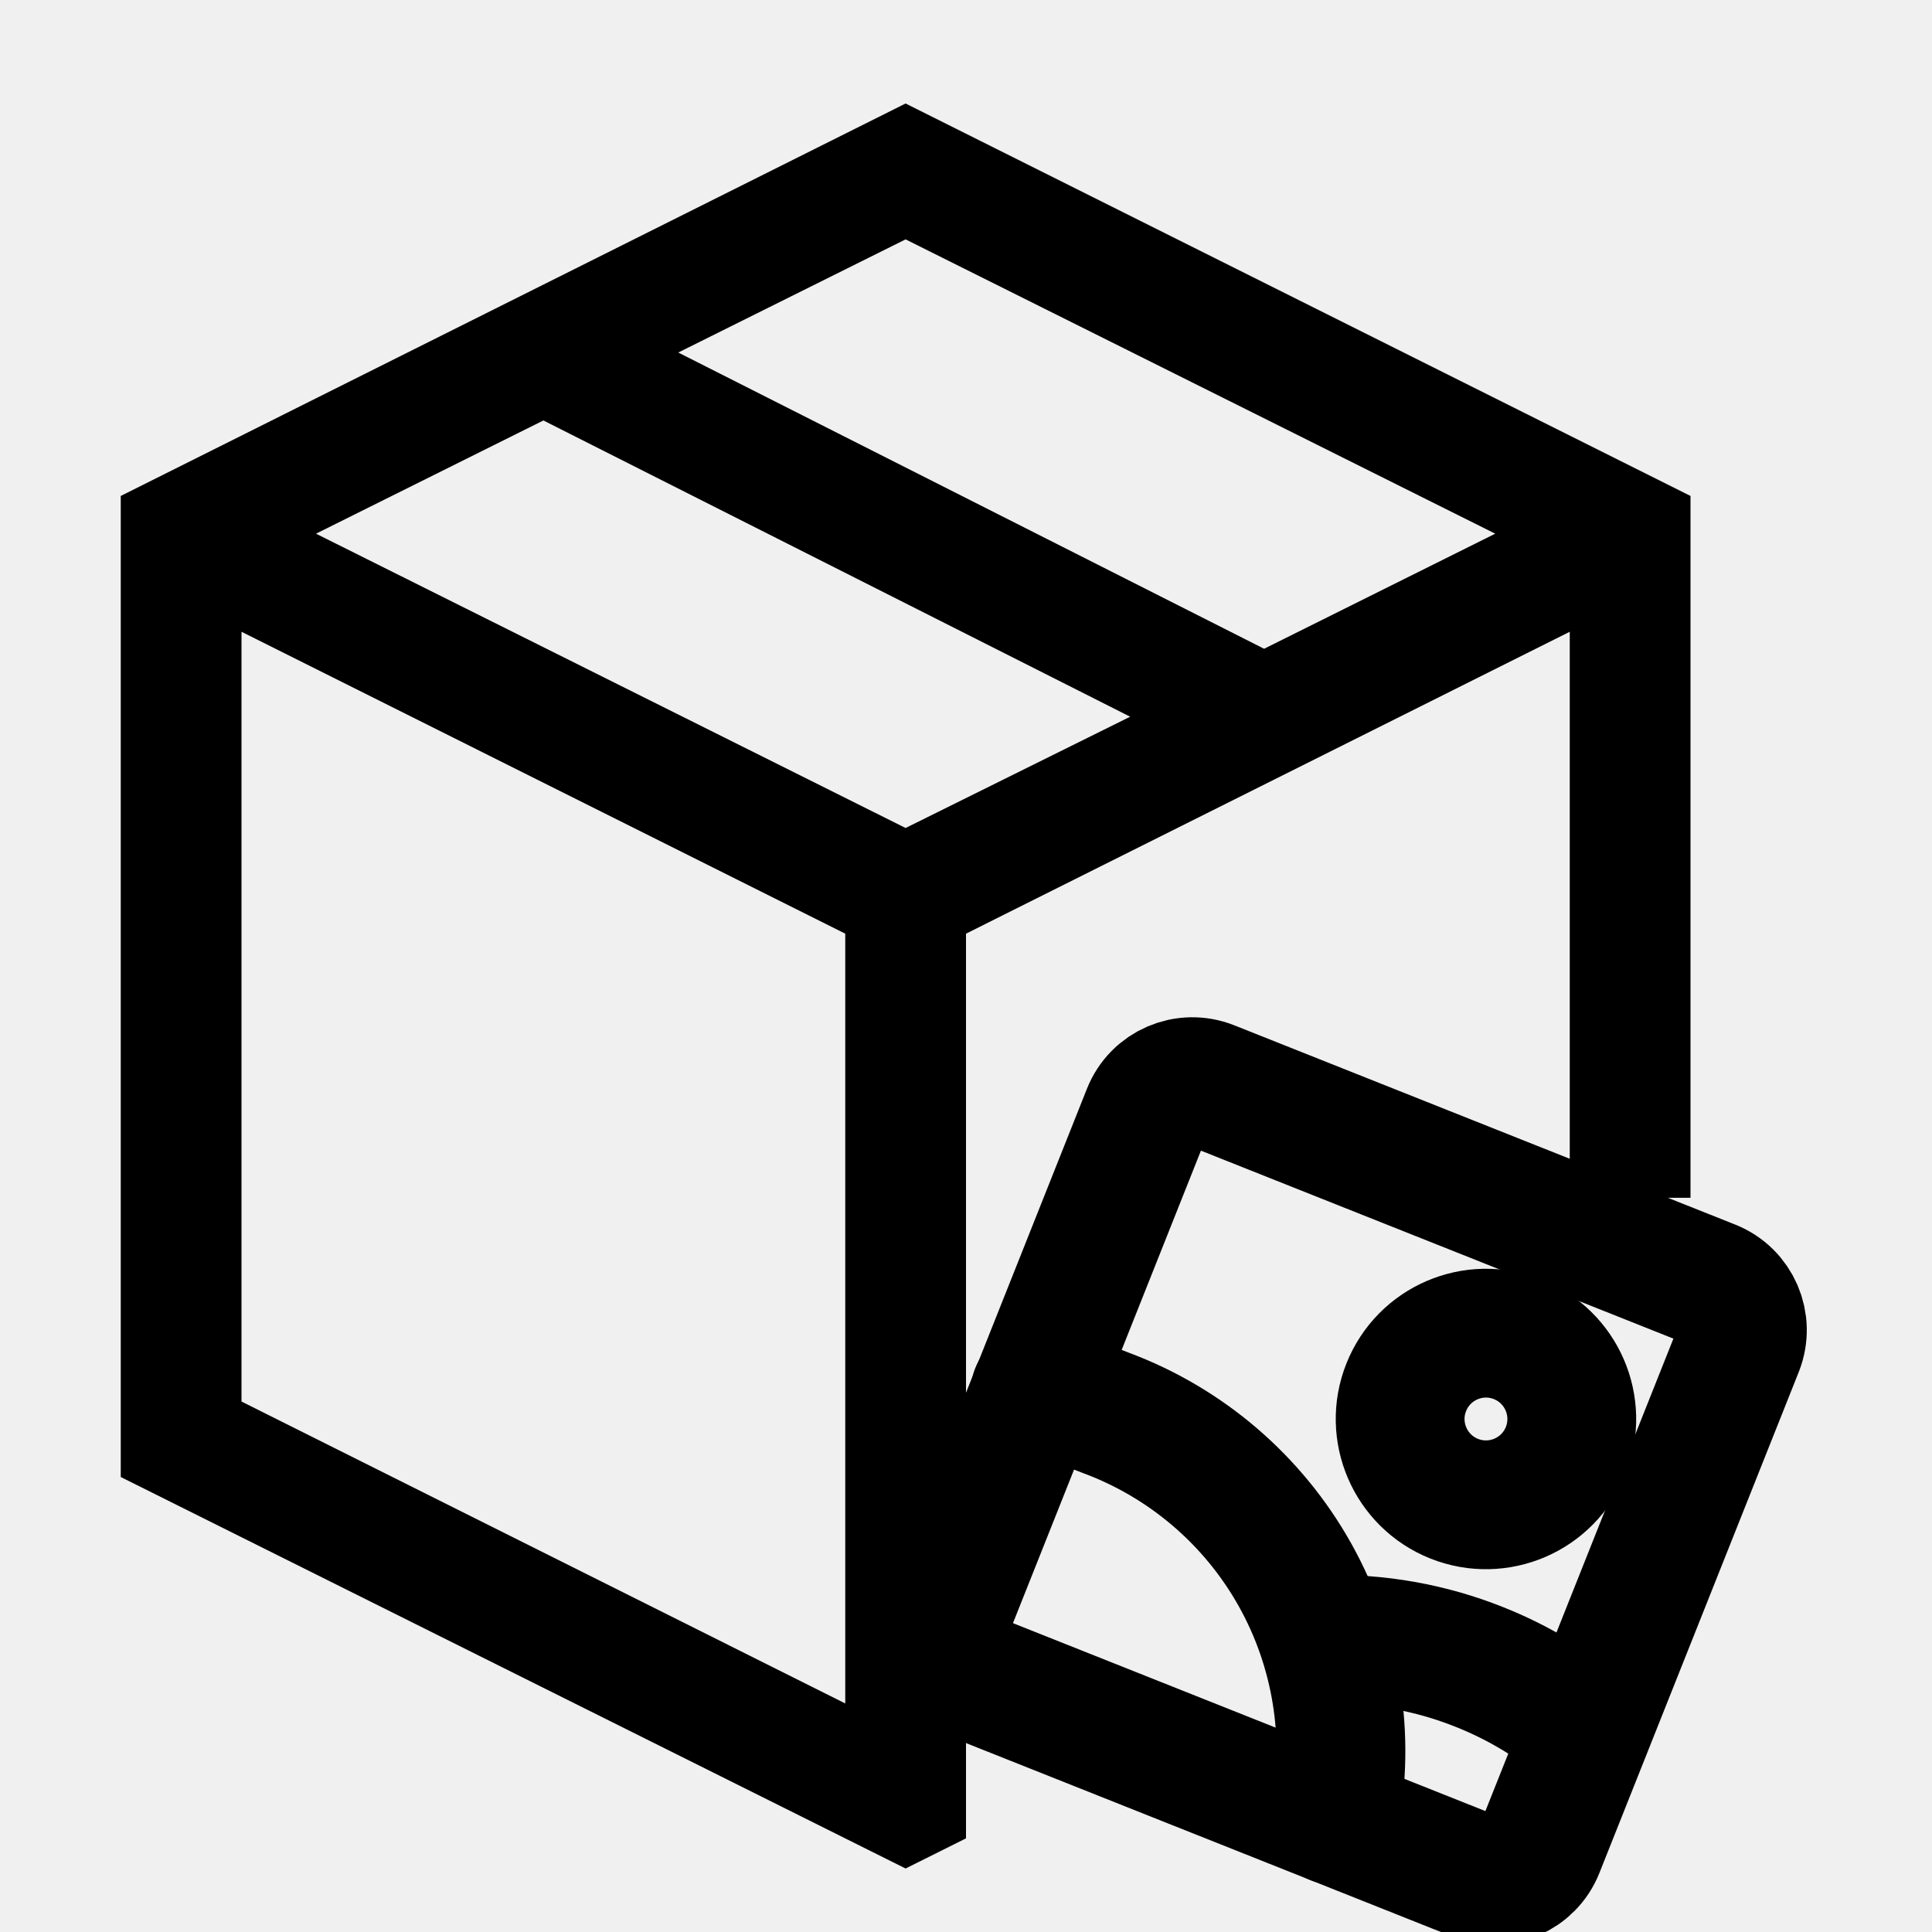
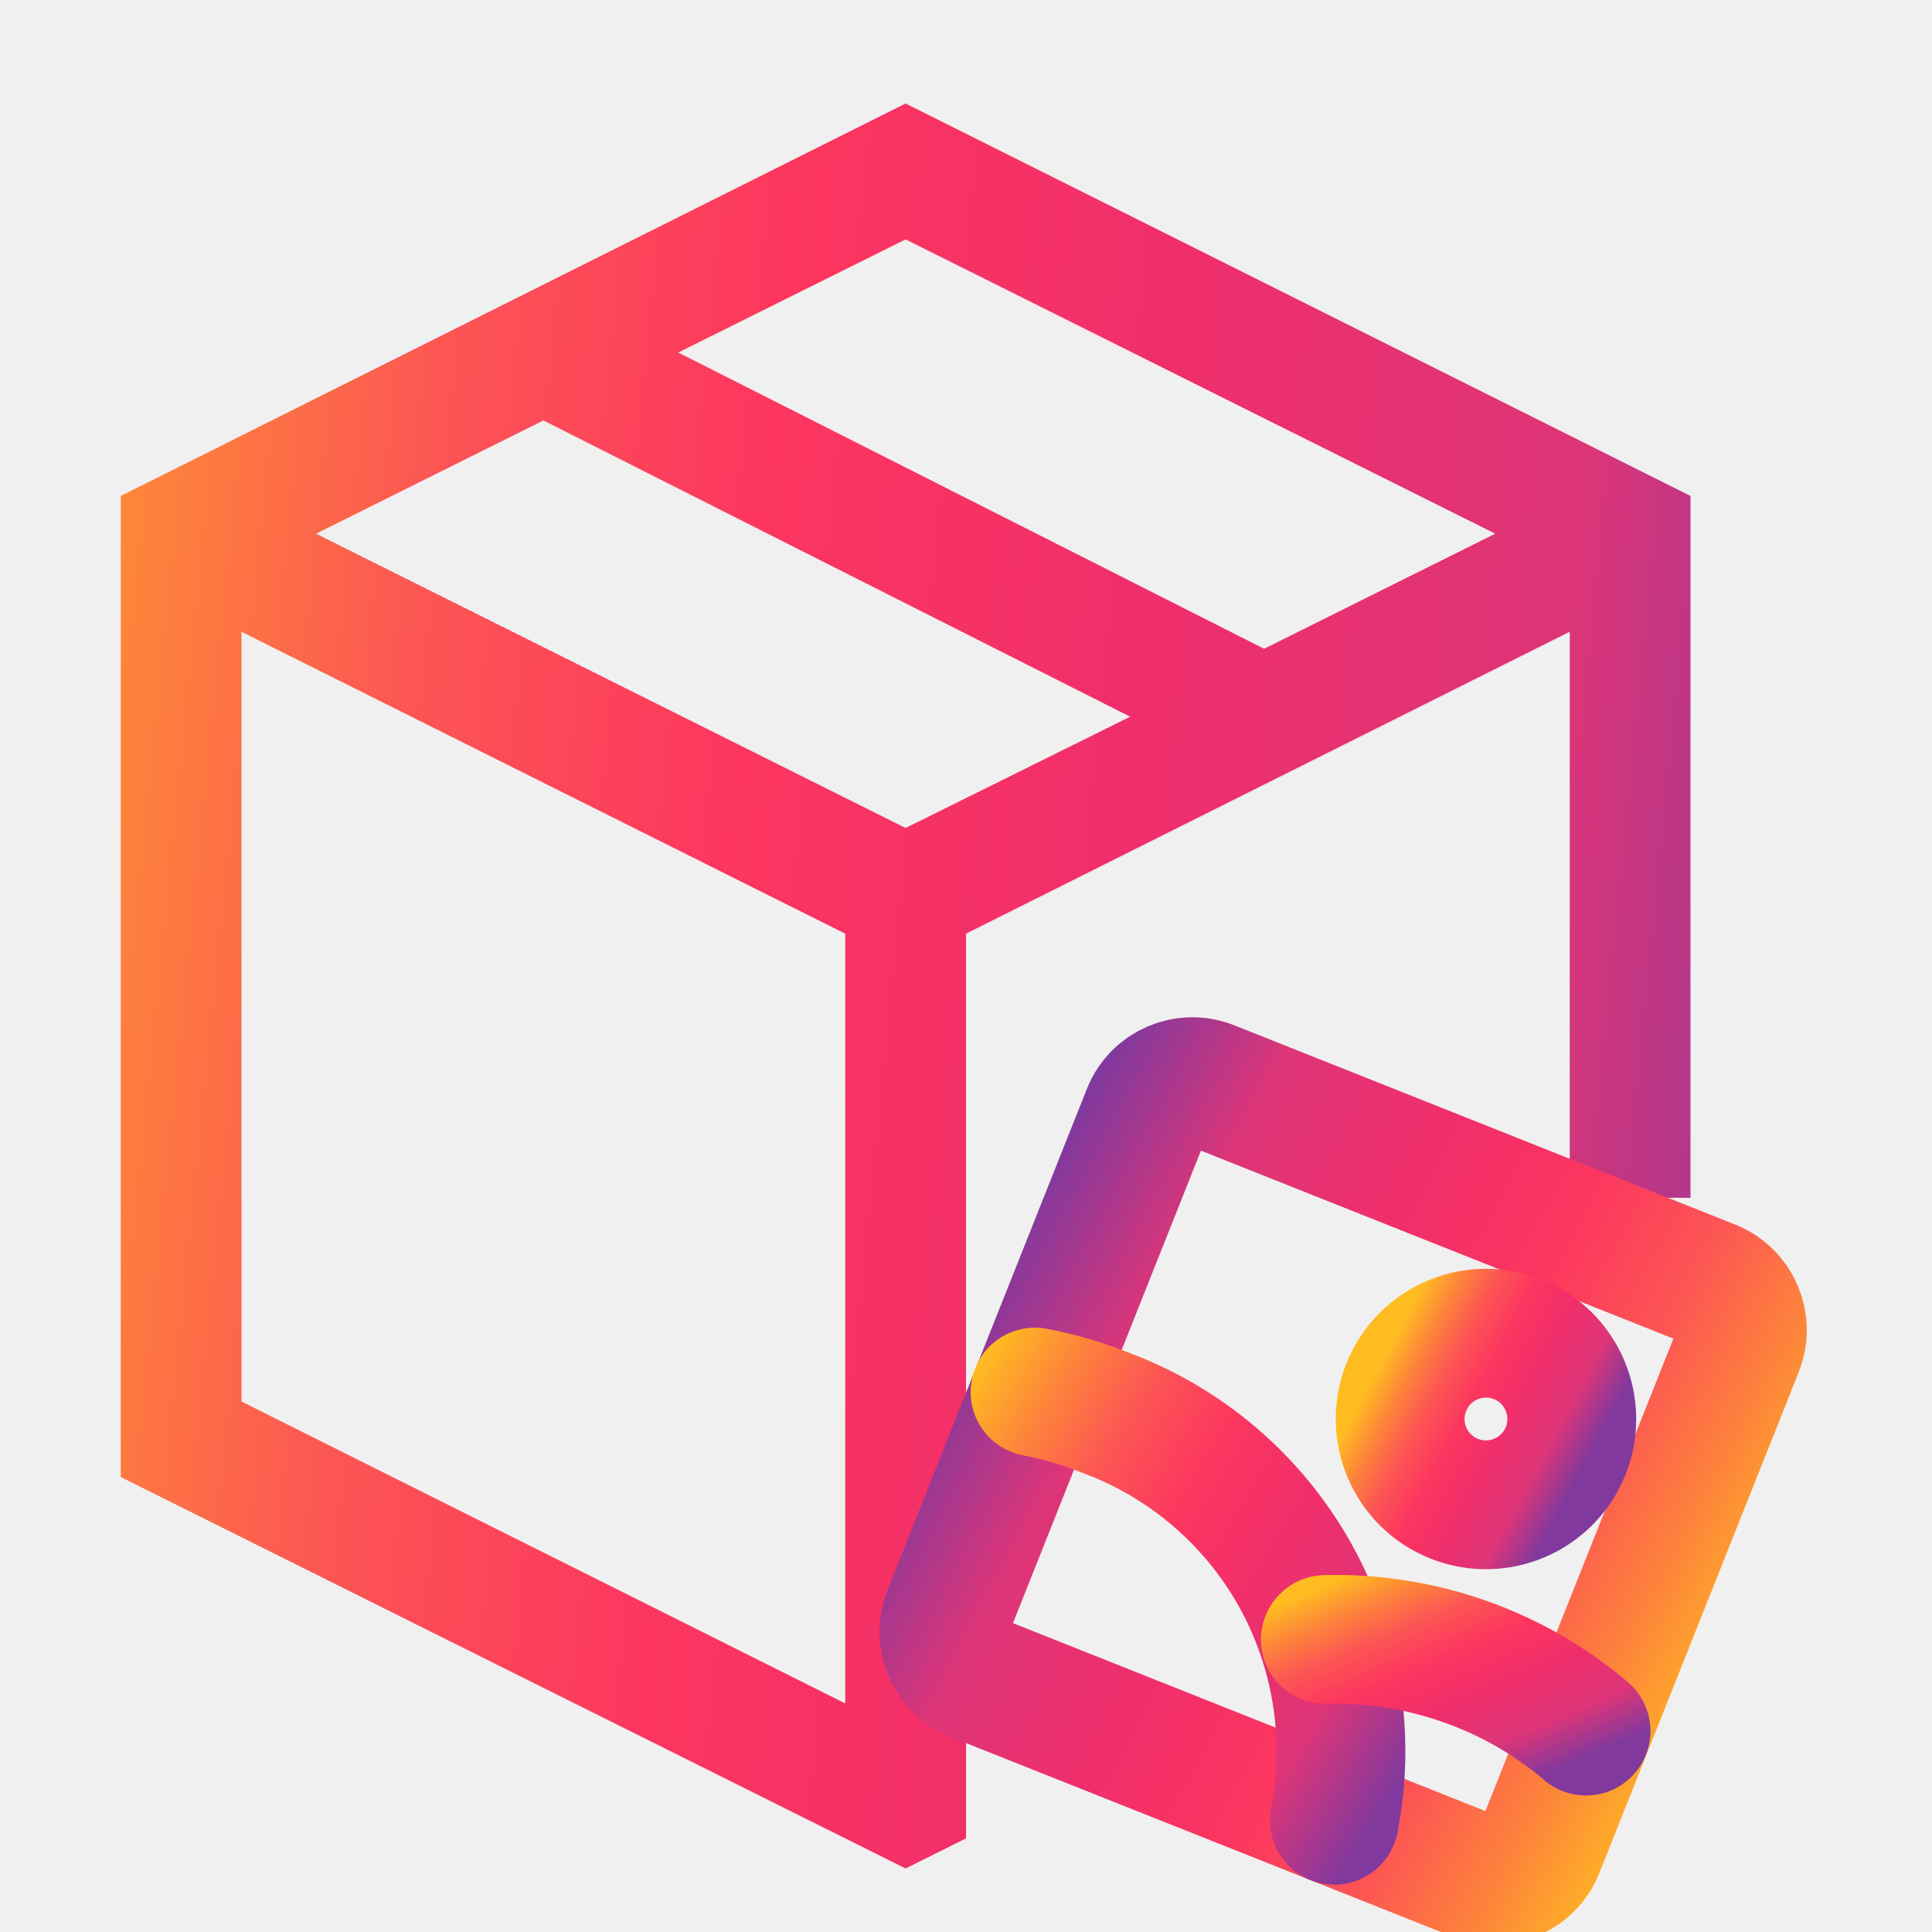
<svg xmlns="http://www.w3.org/2000/svg" width="30" height="30" viewBox="0 0 30 30" fill="none">
  <path d="M15 14.498V28.546L14.062 29.014L1.875 22.935V7.701L14.062 1.607L26.25 7.701V18.599H24.375V9.81L15 14.498ZM14.062 3.717L10.532 5.474L19.629 10.074L23.218 8.287L14.062 3.717ZM13.125 26.451V14.498L3.75 9.81V21.763L13.125 26.451ZM4.907 8.287L14.062 12.857L17.549 11.129L8.438 6.529L4.907 8.287Z" fill="url(#paint0_linear_294_3533)" />
  <g clipPath="url(#clip0_294_3533)">
    <path d="M15.138 26.045L22.918 29.14C23.308 29.295 23.751 29.105 23.906 28.714L27.002 20.934C27.157 20.543 26.966 20.101 26.576 19.945L18.796 16.85C18.405 16.695 17.962 16.885 17.807 17.276L14.712 25.056C14.556 25.447 14.747 25.889 15.138 26.045Z" stroke="url(#paint1_linear_294_3533)" stroke-width="2" stroke-linecap="round" stroke-linejoin="round" />
    <path d="M22.581 23.272C23.265 23.544 24.04 23.21 24.312 22.527C24.584 21.843 24.25 21.068 23.566 20.796C22.883 20.524 22.108 20.858 21.836 21.542C21.564 22.225 21.898 23 22.581 23.272Z" stroke="url(#paint2_linear_294_3533)" stroke-width="2" stroke-linecap="round" stroke-linejoin="round" />
    <path d="M20.718 28.265C20.973 26.961 20.756 25.61 20.107 24.451C19.457 23.292 18.417 22.402 17.172 21.939C16.817 21.797 16.448 21.688 16.072 21.616" stroke="url(#paint3_linear_294_3533)" stroke-width="2" stroke-linecap="round" stroke-linejoin="round" />
    <path d="M24.628 26.88C24.135 26.461 23.576 26.125 22.975 25.886C22.215 25.582 21.4 25.436 20.581 25.458" stroke="url(#paint4_linear_294_3533)" stroke-width="2" stroke-linecap="round" stroke-linejoin="round" />
  </g>
  <defs>
    <linearGradient id="paint0_linear_294_3533" x1="-0.786" y1="-6.468" x2="31.567" y2="-3.209" gradientUnits="userSpaceOnUse">
-       <stop stopColor="#FFBC21" />
-       <stop offset="0.134" stopColor="#FD843A" />
-       <stop offset="0.274" stopColor="#FC5554" />
-       <stop offset="0.43" stopColor="#FC365F" />
-       <stop offset="0.613" stopColor="#F02E6B" />
-       <stop offset="0.818" stopColor="#DD3578" />
-       <stop offset="1" stopColor="#81399D" />
+       <stop stop-color="#FFBC21" />
+       <stop offset="0.134" stop-color="#FD843A" />
+       <stop offset="0.274" stop-color="#FC5554" />
+       <stop offset="0.43" stop-color="#FC365F" />
+       <stop offset="0.613" stop-color="#F02E6B" />
+       <stop offset="0.818" stop-color="#DD3578" />
+       <stop offset="1" stop-color="#81399D" />
    </linearGradient>
    <linearGradient id="paint1_linear_294_3533" x1="23.551" y1="32.53" x2="11.928" y2="26.308" gradientUnits="userSpaceOnUse">
-       <stop stopColor="#FFBC21" />
-       <stop offset="0.134" stopColor="#FD843A" />
-       <stop offset="0.274" stopColor="#FC5554" />
-       <stop offset="0.43" stopColor="#FC365F" />
-       <stop offset="0.613" stopColor="#F02E6B" />
-       <stop offset="0.818" stopColor="#DD3578" />
-       <stop offset="1" stopColor="#81399D" />
+       <stop stop-color="#FFBC21" />
+       <stop offset="0.134" stop-color="#FD843A" />
+       <stop offset="0.274" stop-color="#FC5554" />
+       <stop offset="0.43" stop-color="#FC365F" />
+       <stop offset="0.613" stop-color="#F02E6B" />
+       <stop offset="0.818" stop-color="#DD3578" />
+       <stop offset="1" stop-color="#81399D" />
    </linearGradient>
    <linearGradient id="paint2_linear_294_3533" x1="22.349" y1="19.467" x2="25.478" y2="21.142" gradientUnits="userSpaceOnUse">
-       <stop stopColor="#FFBC21" />
-       <stop offset="0.134" stopColor="#FD843A" />
-       <stop offset="0.274" stopColor="#FC5554" />
-       <stop offset="0.43" stopColor="#FC365F" />
-       <stop offset="0.613" stopColor="#F02E6B" />
-       <stop offset="0.818" stopColor="#DD3578" />
-       <stop offset="1" stopColor="#81399D" />
+       <stop stop-color="#FFBC21" />
+       <stop offset="0.134" stop-color="#FD843A" />
+       <stop offset="0.274" stop-color="#FC5554" />
+       <stop offset="0.43" stop-color="#FC365F" />
+       <stop offset="0.613" stop-color="#F02E6B" />
+       <stop offset="0.818" stop-color="#DD3578" />
+       <stop offset="1" stop-color="#81399D" />
    </linearGradient>
    <linearGradient id="paint3_linear_294_3533" x1="15.922" y1="19.991" x2="23.582" y2="24.636" gradientUnits="userSpaceOnUse">
-       <stop stopColor="#FFBC21" />
-       <stop offset="0.134" stopColor="#FD843A" />
-       <stop offset="0.274" stopColor="#FC5554" />
-       <stop offset="0.43" stopColor="#FC365F" />
-       <stop offset="0.613" stopColor="#F02E6B" />
-       <stop offset="0.818" stopColor="#DD3578" />
-       <stop offset="1" stopColor="#81399D" />
+       <stop stop-color="#FFBC21" />
+       <stop offset="0.134" stop-color="#FD843A" />
+       <stop offset="0.274" stop-color="#FC5554" />
+       <stop offset="0.43" stop-color="#FC365F" />
+       <stop offset="0.613" stop-color="#F02E6B" />
+       <stop offset="0.818" stop-color="#DD3578" />
+       <stop offset="1" stop-color="#81399D" />
    </linearGradient>
    <linearGradient id="paint4_linear_294_3533" x1="20.38" y1="24.699" x2="21.997" y2="28.434" gradientUnits="userSpaceOnUse">
-       <stop stopColor="#FFBC21" />
-       <stop offset="0.134" stopColor="#FD843A" />
-       <stop offset="0.274" stopColor="#FC5554" />
-       <stop offset="0.43" stopColor="#FC365F" />
-       <stop offset="0.613" stopColor="#F02E6B" />
-       <stop offset="0.818" stopColor="#DD3578" />
-       <stop offset="1" stopColor="#81399D" />
+       <stop stop-color="#FFBC21" />
+       <stop offset="0.134" stop-color="#FD843A" />
+       <stop offset="0.274" stop-color="#FC5554" />
+       <stop offset="0.43" stop-color="#FC365F" />
+       <stop offset="0.613" stop-color="#F02E6B" />
+       <stop offset="0.818" stop-color="#DD3578" />
+       <stop offset="1" stop-color="#81399D" />
    </linearGradient>
    <clipPath id="clip0_294_3533">
      <rect width="10.657" height="10.657" fill="white" transform="translate(17.8682 16.0715) rotate(21.6946)" />
    </clipPath>
  </defs>
</svg>
